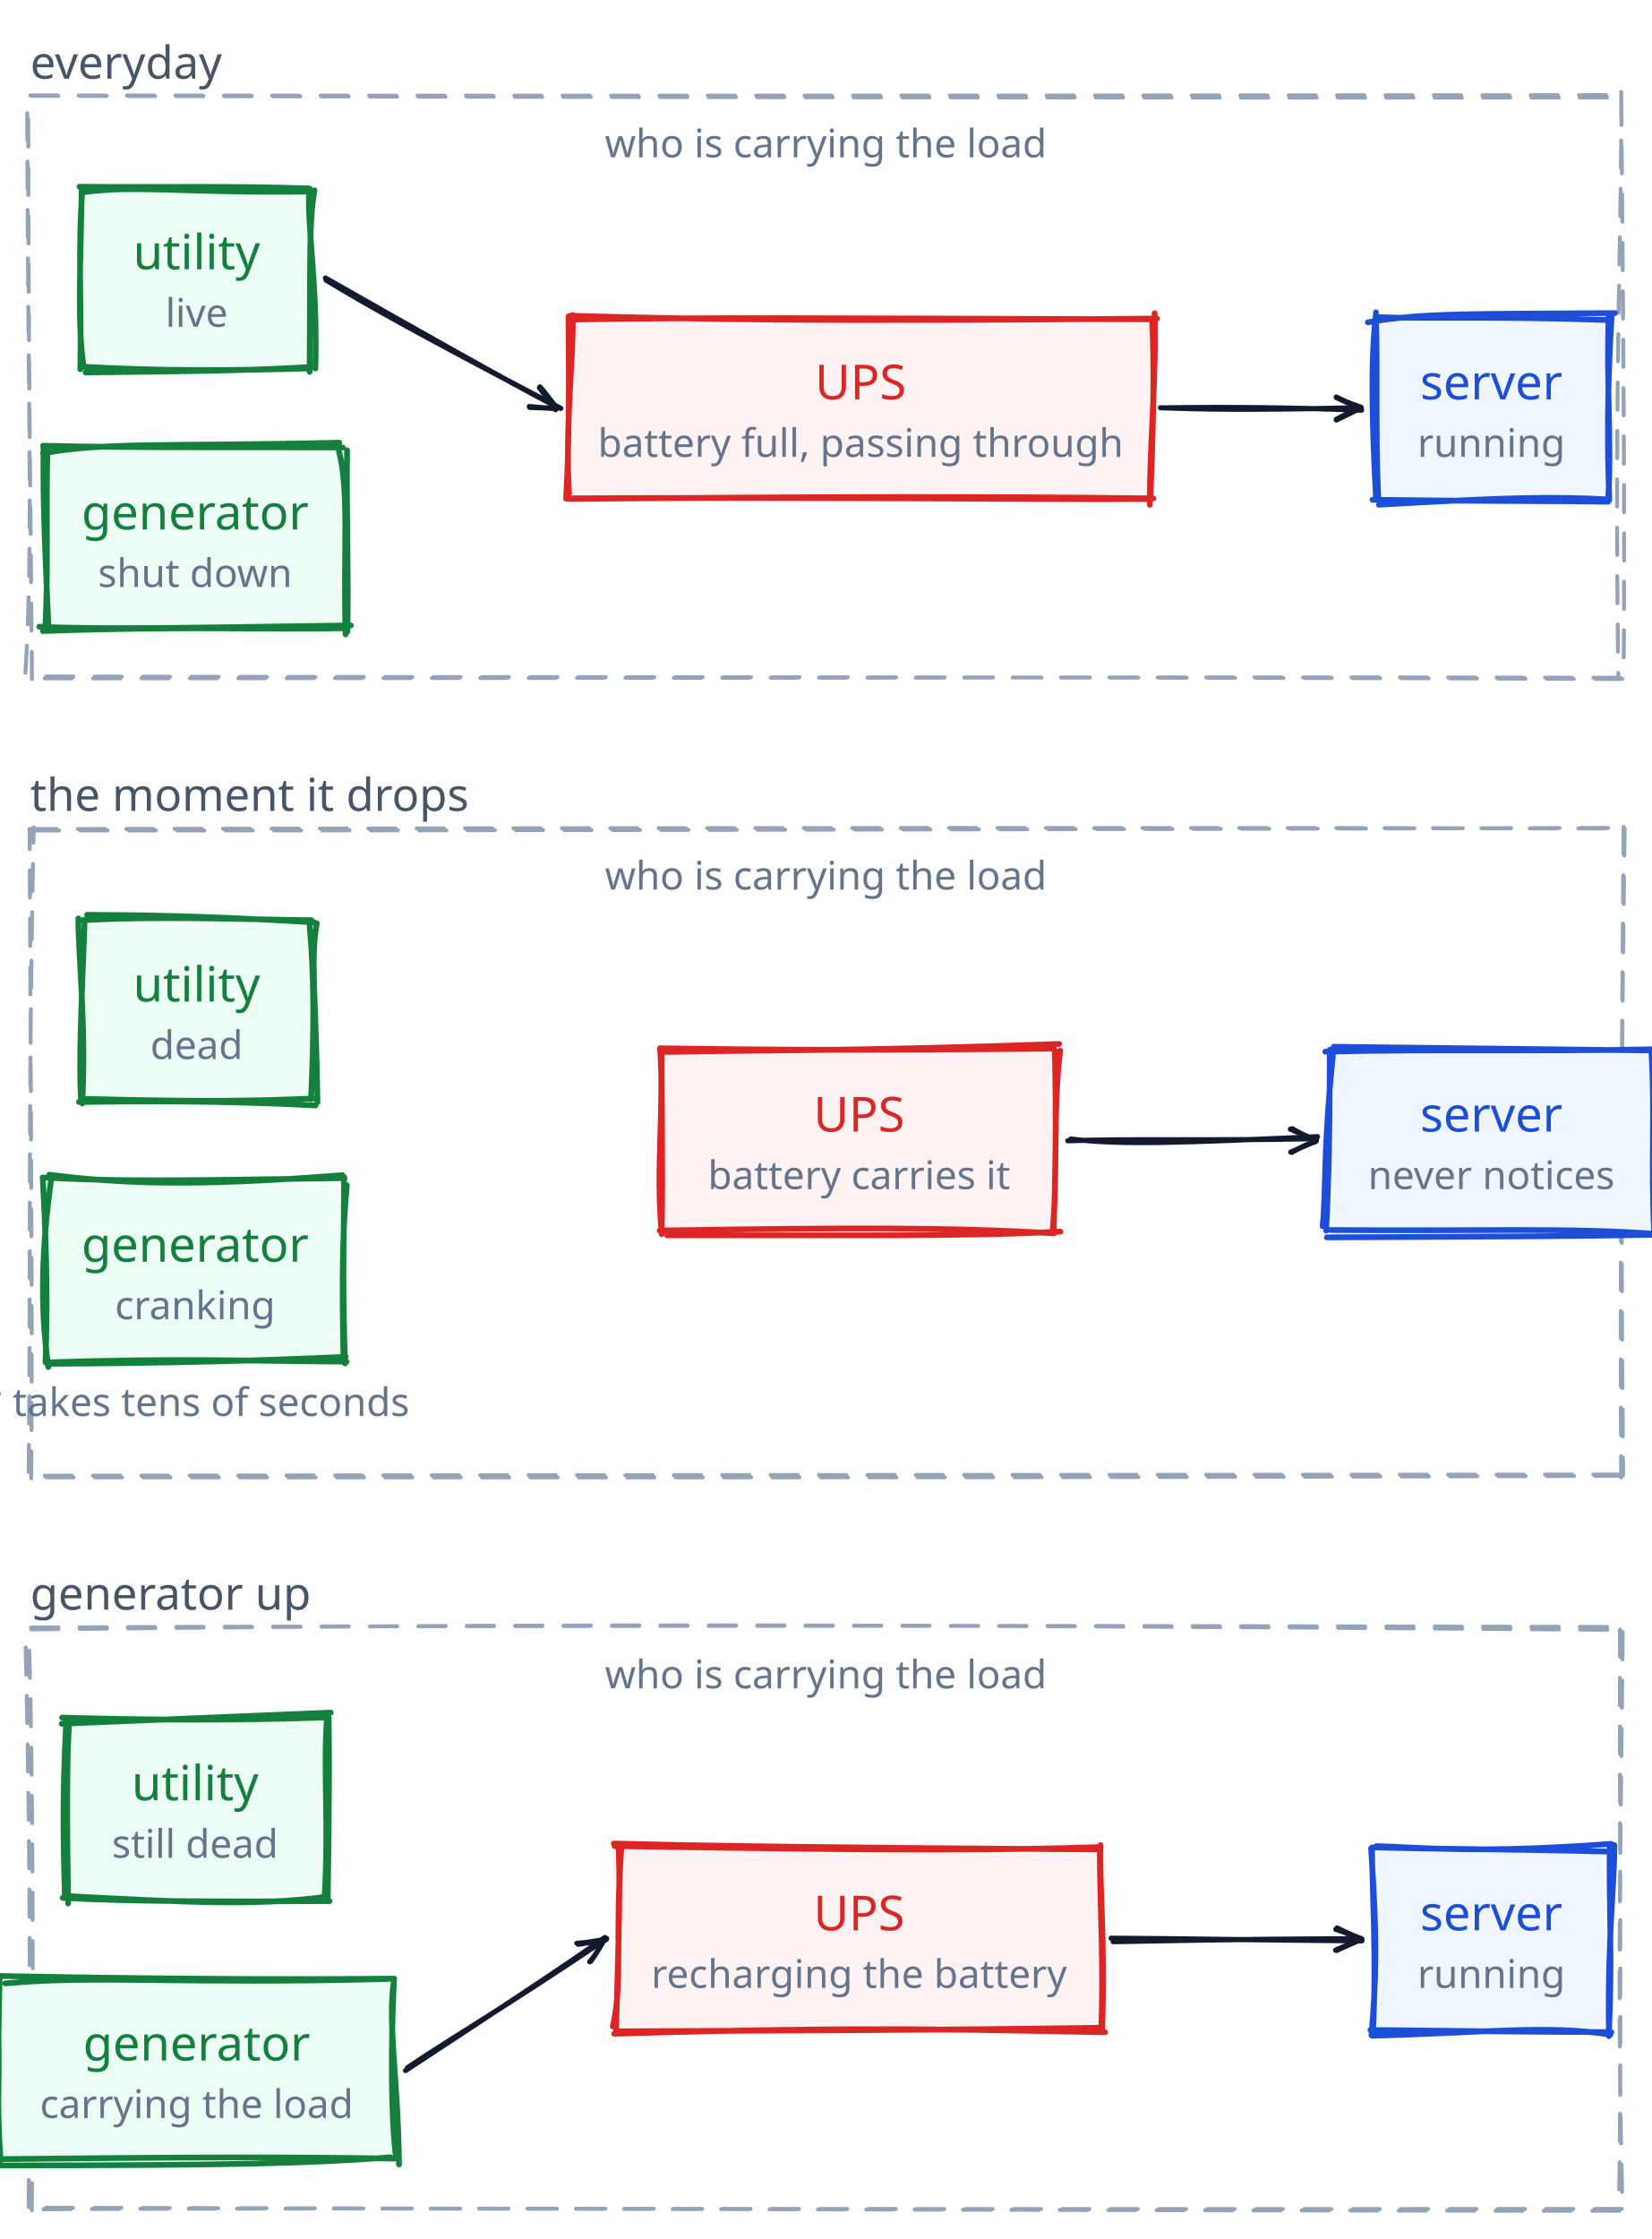
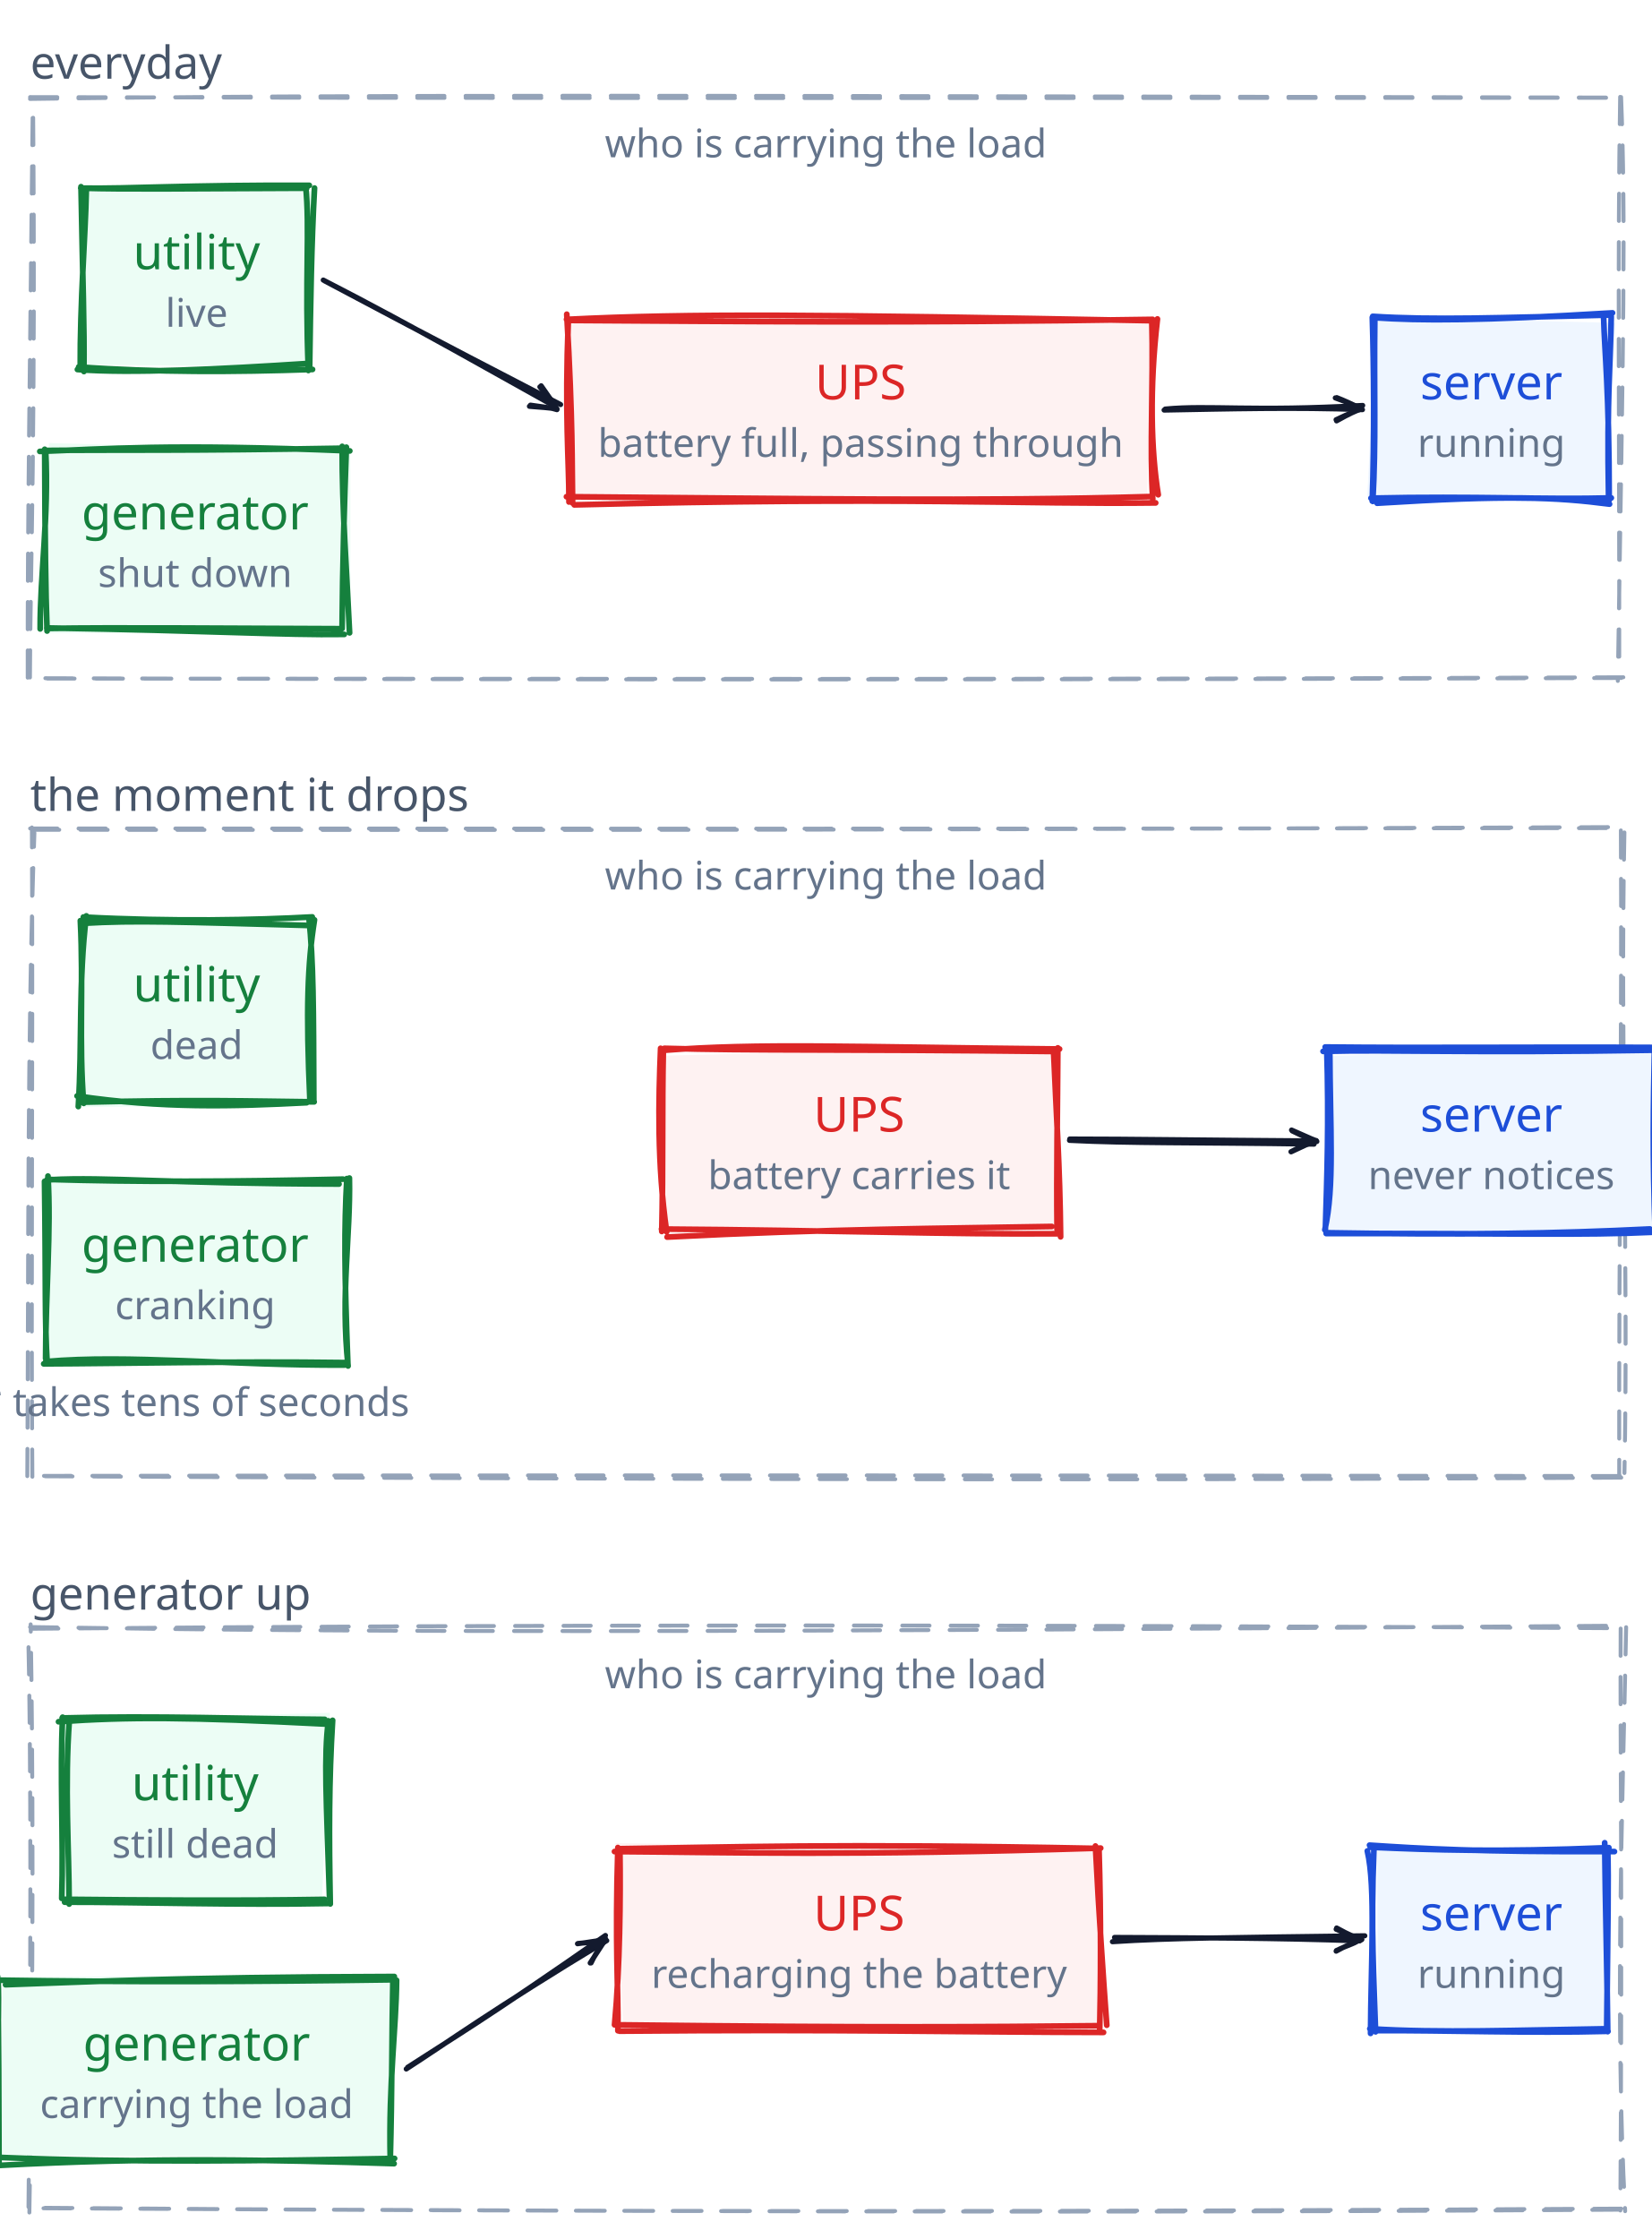
<svg xmlns="http://www.w3.org/2000/svg" viewBox="0 0 546 740" width="546" height="740" role="img" aria-label="normally the utility runs through the UPS to the server while the generator is off; the instant the utility drops the battery carries the load and the generator starts; once it is up the generator feeds the UPS and the battery recharges" font-family="Gaegu, ui-rounded, sans-serif" text-anchor="middle" preserveAspectRatio="xMidYMid meet">
  <text x="10" y="26" font-size="15" fill="#475569" text-anchor="start">everyday</text>
  <text x="10" y="268" font-size="15" fill="#475569" text-anchor="start">the moment it drops</text>
  <text x="10" y="532" font-size="15" fill="#475569" text-anchor="start">generator up</text>
-   <path d="M9.997 31.536 C132.071 31.653, 253.76 31.66, 536.108 31.436 M10.268 31.654 C188.207 32.062, 366.385 32.398, 535.85 32.208 M535.941 30.415 C536.23 75.301, 533.624 121.029, 534.962 222.985 M535.954 32.28 C536.614 103.827, 537.231 176.089, 536.738 224.133 M536.279 224.42 C351.677 223.607, 168.553 223.982, 9.457 223.565 M535.76 223.994 C430.281 223.731, 325.111 223.954, 9.692 224.225 M8.404 222.366 C11.059 179.718, 9.202 137.245, 8.98 31.987 M10.571 224.44 C10.132 170.224, 9.348 116.82, 9.329 32.648" fill="none" stroke="#94a3b8" stroke-width="1.3" stroke-linecap="round" stroke-linejoin="round" stroke-dasharray="9 7" />
+   <path d="M9.922 32.7 C117.149 31.157, 223.678 31.584, 536.48 32.263 M9.938 32.094 C140.601 32.491, 271.189 32.448, 535.871 32.321 M535.909 32.072 C537.442 72.255, 536.69 109.753, 534.82 225.049 M535.591 32.021 C534.702 85.244, 535.349 137.425, 535.288 223.422 M536.642 223.843 C358.976 224.646, 180.867 224.331, 9.516 224.268 M535.994 224.074 C348.476 224.759, 160.407 224.664, 9.787 224.142 M9.899 223.914 C10.054 184.571, 11.846 144.268, 10.918 32.769 M9.162 223.968 C9.061 171.737, 9.988 117.231, 10.857 32.019" fill="none" stroke="#94a3b8" stroke-width="1.3" stroke-linecap="round" stroke-linejoin="round" stroke-dasharray="9 7" />
  <text x="273" y="52" font-size="13" fill="#64748b">who is carrying the load</text>
-   <path d="M10.568 274.49 C117.685 274.472, 226.853 274.413, 536.402 273.614 M9.73 274.016 C215.692 273.581, 421.188 273.54, 535.877 273.813 M537.078 273.764 C536.51 322.725, 535.515 375.224, 536.566 487.588 M536.733 273.288 C536.206 346.068, 535.484 418.9, 535.921 488.294 M535.735 487.348 C340.618 487.477, 145.906 487.55, 9.95 487.728 M536.333 487.765 C416.237 488.204, 296.468 488.374, 9.835 488.259 M9.474 486.505 C10.235 425.315, 9.219 361.551, 11.156 273.435 M10.311 488.634 C10.723 442.545, 10.315 395.93, 9.807 274.162" fill="none" stroke="#94a3b8" stroke-width="1.3" stroke-linecap="round" stroke-linejoin="round" stroke-dasharray="9 7" />
+   <path d="M10.586 274.252 C119.43 274.244, 227.545 274.655, 535.61 273.357 M9.961 273.81 C146.867 273.813, 283.625 274.029, 536.009 273.685 M537.001 275.128 C535.603 344.989, 538.366 418.86, 537.009 486.832 M535.832 274.467 C536.219 339.989, 535.145 404.774, 535.283 487.514 M535.532 487.831 C360.914 487.654, 184.969 487.485, 10.526 487.789 M535.962 488.357 C405.566 489.139, 274.585 489.231, 10.272 487.895 M9.028 487.866 C9.476 415.362, 8.959 343.321, 11.37 275.274 M10.698 488.065 C10.19 422.293, 10.933 358.109, 10.549 273.484" fill="none" stroke="#94a3b8" stroke-width="1.3" stroke-linecap="round" stroke-linejoin="round" stroke-dasharray="9 7" />
  <text x="273" y="294" font-size="13" fill="#64748b">who is carrying the load</text>
-   <path d="M10.357 538.53 C128.763 537.161, 247.868 536.343, 535.97 538.687 M10.276 537.911 C145.679 537.306, 281.448 537.1, 536.269 537.727 M536.429 539.412 C535.941 599.173, 534.434 659.127, 536.394 730.169 M535.549 538.587 C535.362 613.898, 536.104 689.244, 535.17 729.182 M535.373 730.677 C328.635 730.618, 121.543 729.386, 10.045 730.203 M536.126 730.058 C367.438 730.147, 199.261 730.159, 9.794 729.67 M9.48 729.498 C9.629 683.749, 10.653 635.419, 8.357 537.986 M10.516 730.533 C11.018 657.119, 10.982 584.298, 9.476 538.803" fill="none" stroke="#94a3b8" stroke-width="1.3" stroke-linecap="round" stroke-linejoin="round" stroke-dasharray="9 7" />
+   <path d="M9.938 537.75 C118.007 539.493, 225.318 539.679, 535.847 537.298 M10.286 538.313 C179.015 536.807, 348.241 536.985, 536.184 538.136 M537.571 537.801 C536.335 601.141, 533.818 665.614, 537.243 730.803 M535.76 538.25 C535.526 578.501, 536.385 619.418, 535.654 730.579 M535.375 730.31 C419.507 731.078, 302.448 731.398, 10.509 729.825 M535.922 729.963 C364.298 730.949, 192.8 731.21, 10.014 729.655 M9.709 731.251 C11.188 652.745, 10.864 578.995, 10.135 536.854 M9.418 729.408 C10.194 654.254, 10.328 578.59, 9.29 537.849" fill="none" stroke="#94a3b8" stroke-width="1.3" stroke-linecap="round" stroke-linejoin="round" stroke-dasharray="9 7" />
  <text x="273" y="558" font-size="13" fill="#64748b">who is carrying the load</text>
-   <path d="M27.937 63.879 L104.206 61.846 L101.216 123.093 L25.083 122.399" fill="#ecfdf5" />
-   <path d="M27.022 63.611 C44.727 61.024, 61.402 63.923, 103.314 63.303 M26.282 61.718 C52.198 62.004, 75.6 61.382, 102.33 62.286 M102.184 63.382 C101.63 76.932, 105.002 93.032, 104.265 121.794 M103.964 62.894 C102.041 73.777, 102.656 86.42, 102.353 122.913 M101.082 121.381 C79.162 122.648, 59.049 122.722, 28.278 123.103 M102.59 121.762 C77.024 122.487, 53.434 122.697, 26.76 121.171 M27.634 121.254 C25.396 105.497, 26.759 86.669, 27 62.053 M26.56 122.041 C27.004 101.982, 25.659 81.038, 27.321 61.703" fill="none" stroke="#15803d" stroke-width="1.9" stroke-linecap="round" stroke-linejoin="round" />
+   <path d="M27.167 62.465 L104.402 63.15 L102.829 121.182 L26.145 120.539" fill="#ecfdf5" />
+   <path d="M26.7 62.184 C42.835 62.645, 61.345 62.325, 101.386 62.198 M26.814 62.181 C43.885 62.42, 60.153 61.102, 102.251 61.257 M101.037 61.367 C102.508 75.151, 100.713 92.366, 101.94 122.45 M103.973 62.153 C102.963 80.317, 102.654 100.556, 102.364 121.014 M101.891 120.12 C72.82 122.029, 43.024 123.488, 25.593 122.125 M103.313 122.102 C77.256 122.996, 51.654 123.102, 26.009 121.279 M26.53 121.9 C26.401 100.075, 28.291 76.733, 28.526 63.113 M27.743 122.792 C27.911 107.274, 27.377 94.269, 26.781 61.711" fill="none" stroke="#15803d" stroke-width="1.9" stroke-linecap="round" stroke-linejoin="round" />
  <text x="65" y="89" font-size="16" fill="#15803d">utility</text>
  <text x="65" y="108" font-size="13" fill="#64748b">live</text>
-   <path d="M15.618 148.491 L115.739 147.075 L114.92 207.401 L14.302 207.568" fill="#ecfdf5" />
-   <path d="M14.214 149.8 C35.366 146.022, 54.33 147.633, 112.16 146.301 M14.233 147.319 C47.981 148.103, 81.757 147.705, 113.32 147.903 M112.045 149.083 C115.522 162.593, 113.454 181.718, 114.252 209.689 M114.737 148.826 C114.449 168.009, 115.262 189.829, 114.837 208.767 M115.995 206.711 C75.287 207.243, 34.581 208.194, 13 207.132 M114.209 207.629 C88.61 208.218, 61.591 206.869, 14.163 208.563 M16.005 206.778 C15.067 185.416, 14.129 166.809, 14.387 148.031 M14.941 207.957 C16.045 188.29, 15.099 167.716, 15.715 147.974" fill="none" stroke="#15803d" stroke-width="1.9" stroke-linecap="round" stroke-linejoin="round" />
+   <path d="M16.172 146.415 L115.815 149.411 L115.849 208.786 L15.342 209.294" fill="#ecfdf5" />
+   <path d="M13.166 149.197 C34.473 148.438, 55.417 146.528, 115.633 149.031 M14.49 148.881 C39.187 148.617, 62.498 149.039, 113.664 148.133 M113.115 147.531 C113.047 168.667, 114.675 189.631, 115.565 209.16 M114.498 147.801 C113.811 166.963, 113.261 185.794, 113.083 207.744 M113.813 209.666 C93.939 209.963, 70.28 208.442, 15.474 207.541 M113.015 207.794 C76.861 207.679, 37.654 207.329, 15.812 207.703 M13.287 207.856 C13.219 189.76, 16.193 171.009, 15.093 148.815 M15.563 208.55 C15.042 194.198, 14.891 180.182, 14.781 148.493" fill="none" stroke="#15803d" stroke-width="1.9" stroke-linecap="round" stroke-linejoin="round" />
  <text x="64.5" y="175" font-size="16" fill="#15803d">generator</text>
  <text x="64.5" y="194" font-size="13" fill="#64748b">shut down</text>
-   <path d="M189.445 103.701 L382.537 104.745 L381.119 165.99 L186.746 166.145" fill="#fef2f2" />
-   <path d="M188.502 104.354 C229.794 105.455, 267.685 106.383, 382.466 105.281 M187.889 105.632 C230.058 104.875, 272.518 105.161, 381.13 105.54 M381.701 103.514 C382.288 124.91, 380.137 145.48, 380.08 166.855 M380.843 105.299 C381.469 118.094, 381.59 132.298, 380.31 164.516 M379.515 164.942 C330.496 165.13, 283.427 164.22, 189.257 164.693 M381.266 164.72 C325.987 164.053, 271.262 164.132, 187.72 164.901 M188.119 163.172 C186.741 139.878, 189.686 118.552, 189.323 104.115 M187.143 164.819 C188.274 144.953, 188.111 123.128, 187.926 104.574" fill="none" stroke="#dc2626" stroke-width="1.9" stroke-linecap="round" stroke-linejoin="round" />
+   <path d="M187.635 105.404 L381.523 104.961 L379.095 166.035 L187.529 165.668" fill="#fef2f2" />
+   <path d="M187.285 105.565 C227.909 103.539, 269.094 103.869, 380.526 105.994 M187.818 105.903 C244.032 106.23, 298.862 106.865, 381.06 105.559 M382.627 105.416 C379.962 128.466, 380.517 148.896, 382.894 163.508 M380.771 105.853 C381.332 126.263, 379.981 148.894, 381.08 164.886 M382.042 166.208 C338.227 166.777, 299.726 164.136, 189.837 166.86 M380.474 164.115 C324.373 165.743, 265.457 164.772, 187.266 164.167 M189.29 166.275 C189.047 153.096, 189.437 140.382, 187.365 103.855 M188.099 165.912 C188.059 151.1, 186.673 137.88, 187.87 105.935" fill="none" stroke="#dc2626" stroke-width="1.9" stroke-linecap="round" stroke-linejoin="round" />
  <text x="284.5" y="132" font-size="16" fill="#dc2626">UPS</text>
  <text x="284.5" y="151" font-size="13" fill="#64748b">battery full, passing through</text>
-   <path d="M453.611 106.166 L532.939 103.895 L533.948 163.172 L453.891 166.684" fill="#eff6ff" />
-   <path d="M452.201 106.537 C470.545 103.25, 487.862 103.858, 533.852 103.478 M454.702 104.812 C473.505 105.459, 491.795 104.427, 532.381 105.797 M532.738 104.881 C531.276 128.061, 531.33 149.846, 532.021 165.304 M531.816 104.453 C530.951 125.41, 532.764 145.854, 531.674 164.53 M531.406 165.062 C512.913 163.981, 495.645 164.531, 455.85 166.818 M531.579 165.822 C515.367 165.545, 496.166 165.73, 453.729 165.18 M455.648 165.072 C454.622 143.952, 455.457 123.285, 454.848 103.228 M454.886 164.611 C453.705 143.227, 453.008 120.397, 454.706 105.285" fill="none" stroke="#1d4ed8" stroke-width="1.9" stroke-linecap="round" stroke-linejoin="round" />
+   <path d="M454.883 104.834 L533.985 106.71 L531.311 165.662 L452.003 163.939" fill="#eff6ff" />
+   <path d="M454.148 104.985 C469.749 106.065, 489.279 106.055, 533.059 103.408 M453.804 104.555 C473.84 105.832, 495.635 105.01, 531.653 104.137 M530.135 105.04 C530.442 116.427, 531.971 129.15, 531.972 165.322 M532.64 104.613 C532.44 119.06, 531.153 131.291, 531.757 164.077 M532.086 166.615 C514.311 164.305, 498.601 163.616, 455.244 166.315 M532.664 164.565 C510.403 165.157, 487.816 163.885, 453.219 164.64 M453.825 165.715 C454.931 146.016, 454.171 129.361, 454.481 105.109 M453.645 165.603 C454.367 144.307, 454.163 121.208, 453.666 104.908" fill="none" stroke="#1d4ed8" stroke-width="1.9" stroke-linecap="round" stroke-linejoin="round" />
  <text x="493" y="132" font-size="16" fill="#1d4ed8">server</text>
  <text x="493" y="151" font-size="13" fill="#64748b">running</text>
-   <path d="M26.989 305.413 L103.98 305.518 L102.484 364.979 L27.499 364.926" fill="#ecfdf5" />
-   <path d="M28.794 302.348 C44.048 302.491, 61.989 302.375, 103.976 304.839 M26.22 304.196 C52.728 302.734, 75.839 303.808, 102.911 304.132 M104.729 305.153 C102.569 316.961, 104.495 330.666, 104.947 364.243 M102.253 304.841 C103.959 322.231, 103.822 340.656, 102.84 363.286 M104.321 365.357 C72.757 363.691, 44.392 363.96, 26.104 364.219 M103.632 363.059 C85.668 363.808, 69.181 364.259, 27.578 363.172 M27.185 364.713 C28.57 339.24, 25.83 315.325, 25.88 303.546 M26.743 363.191 C26.155 350.583, 26.704 336.971, 27.995 303.982" fill="none" stroke="#15803d" stroke-width="1.9" stroke-linecap="round" stroke-linejoin="round" />
+   <path d="M27.093 302.342 L103.527 303.757 L102.193 365.172 L27.385 365.9" fill="#ecfdf5" />
+   <path d="M27.716 305.141 C44.537 304.148, 59.317 304.724, 101.454 305.853 M27.561 303.088 C57.116 304.668, 84.547 304.076, 103.225 303.047 M103.961 304.022 C101.689 318.455, 101.089 333.446, 102.474 364.142 M102.114 303.19 C103.66 318.264, 103.62 332.778, 103.737 363.806 M101.396 364.446 C77.294 365.685, 53.391 366.389, 25.477 362.228 M103.854 364.164 C83.004 363.935, 64.926 363.35, 26.173 364.301 M25.885 365.722 C27.214 344.598, 25.891 323.949, 28.544 302.704 M27.67 364.66 C26.041 344.664, 27.643 325.886, 26.562 304.291" fill="none" stroke="#15803d" stroke-width="1.9" stroke-linecap="round" stroke-linejoin="round" />
  <text x="65" y="331" font-size="16" fill="#15803d">utility</text>
  <text x="65" y="350" font-size="13" fill="#64748b">dead</text>
-   <path d="M14.425 391.451 L114.077 391.553 L113.69 450.804 L15.118 451.61" fill="#ecfdf5" />
-   <path d="M16.287 388.243 C38.537 391.075, 62.962 392.384, 113.164 388.385 M14.076 389.168 C37.306 390.515, 58.755 390.232, 113.893 389.372 M114.645 391.703 C113.25 407.291, 112.998 421.734, 113.546 448.354 M113.725 389.025 C113.766 407.11, 113.077 423.866, 114.078 450.623 M114.253 448.447 C84.681 449.744, 58.427 450.489, 15.59 450.755 M114.56 450.024 C86.481 449.912, 58.821 448.758, 15.283 450.308 M15.986 451.816 C13.077 431.399, 13.88 411.887, 16.943 389.53 M15.042 450.251 C15.522 433.708, 15.774 419.729, 14.147 389.65" fill="none" stroke="#15803d" stroke-width="1.9" stroke-linecap="round" stroke-linejoin="round" />
+   <path d="M13.86 389.143 L112.595 389.497 L112.815 450.029 L15.526 449.44" fill="#ecfdf5" />
+   <path d="M16.716 389.901 C35.568 388.895, 55.387 391.181, 112.07 391.328 M15.581 389.803 C45.643 390.693, 75.936 390.593, 113.388 389.713 M115.503 389.351 C115.911 408.465, 112.533 427.415, 115.066 451.458 M114.664 389.531 C113.75 405.809, 113.849 420.771, 114.994 450.749 M113.879 451.159 C76.586 451.34, 42.403 447.577, 15.113 450 M113.871 450.343 C76.326 449.841, 40.112 450.67, 14.456 450.757 M15.08 448.98 C15.075 427.135, 16.954 406.701, 15.852 388.703 M15.609 450.764 C14.741 436.883, 15.175 423.978, 14.726 390.464" fill="none" stroke="#15803d" stroke-width="1.9" stroke-linecap="round" stroke-linejoin="round" />
  <text x="64.5" y="417" font-size="16" fill="#15803d">generator</text>
  <text x="64.5" y="436" font-size="13" fill="#64748b">cranking</text>
  <text x="64.5" y="468" font-size="13" fill="#64748b">* takes tens of seconds</text>
-   <path d="M217.34 346.186 L349.086 347.039 L348.06 408.495 L219.886 406.994" fill="#fef2f2" />
-   <path d="M218.527 347.714 C250.944 346.983, 280.165 347.506, 350.175 345.044 M219.028 346.473 C251.878 346.976, 286.508 347.182, 348.373 346.571 M350.455 347.241 C347.985 367.703, 349.79 389.346, 347.872 407.623 M348.691 347.155 C349.287 369.237, 348.821 392.285, 348.313 407.236 M350.558 407.06 C318.562 408.714, 285.868 408.193, 220.591 408.269 M348.458 407.636 C314.752 405.582, 280.929 405.683, 218.054 406.7 M218.771 407.804 C216.667 387.277, 219.667 365.334, 218.201 346.398 M218.744 407.914 C219.149 384.716, 218.642 361.79, 218.75 347.114" fill="none" stroke="#dc2626" stroke-width="1.9" stroke-linecap="round" stroke-linejoin="round" />
+   <path d="M218.781 348.899 L350.499 345.909 L350.461 408.808 L219.621 406.69" fill="#fef2f2" />
+   <path d="M219.161 347.151 C250.891 344.681, 280.862 346.03, 350.268 346.704 M219.614 346.477 C248.49 347.32, 278.381 346.713, 348.061 347.519 M348.321 348.032 C349.146 367.827, 350.4 385.522, 350.614 408.775 M349.698 346.328 C349.598 366.462, 349.227 386.974, 349.447 406.289 M347.698 405.352 C312.967 405.995, 274.031 406.103, 220.53 408.858 M349.536 407.758 C313.106 408.05, 277.076 406.619, 218.675 406.208 M220.381 407.129 C217.168 384.49, 217.697 363.453, 218.387 346.472 M218.774 407.001 C219.262 386.04, 218.867 365.835, 219.291 346.962" fill="none" stroke="#dc2626" stroke-width="1.9" stroke-linecap="round" stroke-linejoin="round" />
  <text x="284" y="374" font-size="16" fill="#dc2626">UPS</text>
  <text x="284" y="393" font-size="13" fill="#64748b">battery carries it</text>
-   <path d="M439.328 348.223 L548.715 346.414 L546.906 408.464 L440.856 408.648" fill="#eff6ff" />
-   <path d="M440.923 345.964 C463.919 346.244, 486.233 346.459, 546.056 347.183 M438.12 347.59 C473.028 346.697, 508.546 347.609, 546.046 346.792 M545.951 348.072 C547.124 366.345, 545.729 386.433, 546.855 407.514 M547.181 346.776 C547.253 368.63, 546.709 389.458, 546.788 406.847 M546.434 408.109 C520.646 408.617, 493.791 408.709, 438.636 408.957 M547.895 407.842 C518.114 405.674, 490.101 406.942, 439.755 406.52 M437.244 405.263 C438.505 392.283, 437.261 381.037, 440.79 347.275 M438.405 406.716 C439.265 389.83, 439.582 374.539, 439.596 346.935" fill="none" stroke="#1d4ed8" stroke-width="1.9" stroke-linecap="round" stroke-linejoin="round" />
+   <path d="M440.416 348.959 L546.443 345.778 L547.475 407.245 L437.939 406.504" fill="#eff6ff" />
+   <path d="M437.382 347.479 C460.2 346.877, 485.127 348.108, 546.511 347.096 M438.081 346.042 C471.644 346.402, 505.229 345.97, 546.633 346.179 M547.889 347.547 C547.569 366.137, 548.43 384.03, 548.427 406.275 M546.936 346.502 C546.586 364.544, 546.204 381.561, 547.206 407.965 M545.434 406.181 C514.367 407.719, 484.082 408.202, 438.404 407.427 M547.394 407.226 C522.723 408.39, 499.61 407.576, 438.41 407.688 M437.964 406.465 C441.225 392.164, 439.679 373.086, 439.599 346.518 M438.141 406.365 C438.653 389.191, 439.352 371.205, 438.588 346.043" fill="none" stroke="#1d4ed8" stroke-width="1.9" stroke-linecap="round" stroke-linejoin="round" />
  <text x="493" y="374" font-size="16" fill="#1d4ed8">server</text>
  <text x="493" y="393" font-size="13" fill="#64748b">never notices</text>
-   <path d="M20.353 566.079 L107.975 567.999 L108.959 626.042 L22.785 627.227" fill="#ecfdf5" />
-   <path d="M20.394 569.7 C40.529 568.837, 57.573 568.231, 109.355 566.02 M20.532 567.688 C48.985 568.475, 76.581 568.707, 107.92 567.621 M108.028 568.431 C106.885 586.627, 108.738 602.028, 107.292 627.395 M108.658 567.514 C108.803 580.964, 108.866 593.565, 108.338 628.428 M107.091 626.977 C84.334 629.957, 61.49 628.708, 22.012 626.654 M108.956 628.319 C75.921 628.513, 41.773 628.509, 20.71 627.245 M22.54 629.139 C22.103 605.48, 21.98 579.601, 22.904 569.322 M21.44 627.295 C21.19 613.378, 20.313 598.158, 21.944 568.043" fill="none" stroke="#15803d" stroke-width="1.9" stroke-linecap="round" stroke-linejoin="round" />
+   <path d="M21.029 568.603 L109.058 566.084 L106.503 626.55 L21.176 629.703" fill="#ecfdf5" />
+   <path d="M19.35 569.043 C42.15 567.445, 61.872 567.463, 108.143 569.836 M20.546 567.798 C51.29 566.962, 81.99 568.094, 107.36 568.266 M109.957 568.579 C108.723 588.51, 108.749 606.933, 109.175 629.259 M108.555 568.747 C107.051 580.56, 107.855 594.131, 108.946 627.494 M108.457 629.104 C78.758 629.715, 46.173 628.643, 21.365 628.677 M107.278 627.744 C78.279 628.244, 47.086 627.985, 21.515 627.733 M22.864 629.303 C22.836 611.042, 21.313 590.151, 22.946 568.337 M20.409 627.422 C20.994 606.972, 19.755 586.788, 20.699 567.538" fill="none" stroke="#15803d" stroke-width="1.9" stroke-linecap="round" stroke-linejoin="round" />
  <text x="64.5" y="595" font-size="16" fill="#15803d">utility</text>
  <text x="64.5" y="614" font-size="13" fill="#64748b">still dead</text>
-   <path d="M0.119 654.333 L131.848 654.885 L130.931 712.669 L-0.235 715.283" fill="#ecfdf5" />
-   <path d="M1.744 655.517 C31.786 652.755, 59.123 655.841, 128.286 654.058 M-0.341 653.064 C46.924 653.98, 92.087 654.317, 129.669 653.949 M130.313 653.915 C127.993 669.195, 131.473 683.682, 131.917 715.372 M130.229 654.536 C129.203 675.907, 129.183 700.038, 130.952 713.344 M129.145 713.001 C101.59 715.092, 75.728 715.642, -0.208 715.699 M130.871 713.426 C86.701 712.696, 44.146 713.162, 0.219 713.598 M-1.161 712.929 C-0.524 694.755, 0.358 672.916, -1.676 652.1 M0.201 713.938 C-0.838 700.147, -0.832 684.997, -0.116 653.009" fill="none" stroke="#15803d" stroke-width="1.9" stroke-linecap="round" stroke-linejoin="round" />
+   <path d="M0.917 653.456 L128.974 652.496 L129.404 712.914 L0.192 712.366" fill="#ecfdf5" />
+   <path d="M1.849 655.958 C26.099 655.186, 55.248 653.442, 130.355 653.251 M-0.843 654.449 C42.043 655.136, 83.216 654.978, 129.494 654.327 M131.098 654.477 C130.981 670.584, 128.441 687.606, 129.012 713.951 M129.895 653.534 C129.515 671.261, 129.64 690.463, 129 714.331 M130.278 715.094 C89.592 713.825, 51.054 712.924, -0.766 715.703 M130.441 713.375 C86.783 714.208, 43.693 714.798, -0.065 713.037 M-0.908 713.677 C-1.835 692.08, -0.027 668.444, -0.617 654.778 M-0.33 714.798 C-0.456 694.098, -0.326 672.976, -0.815 653.225" fill="none" stroke="#15803d" stroke-width="1.9" stroke-linecap="round" stroke-linejoin="round" />
  <text x="65" y="681" font-size="16" fill="#15803d">generator</text>
  <text x="65" y="700" font-size="13" fill="#64748b">carrying the load</text>
-   <path d="M202.352 610.289 L365.492 612.546 L365.355 672.721 L205.546 671.276" fill="#fef2f2" />
-   <path d="M202.901 609.297 C236.079 610.126, 273.114 610.638, 363.106 611.253 M203.197 610.148 C259.779 610.995, 317.621 612.08, 363.837 610.446 M363.813 609.798 C363.362 623.324, 365.329 638.775, 364.367 671.053 M363.553 610.584 C363.633 629.835, 364.945 650.717, 363.994 671.682 M365.307 671.668 C326.9 670.999, 288.218 669.546, 203.036 672.17 M363.615 670.18 C304.788 671.062, 245.149 671.15, 204.15 671.361 M202.589 669.748 C205.948 654.943, 203.207 640.946, 205.39 610.781 M203.676 671.144 C204.14 649.393, 205.187 627.175, 204.544 611.286" fill="none" stroke="#dc2626" stroke-width="1.9" stroke-linecap="round" stroke-linejoin="round" />
+   <path d="M203.461 609.168 L362.417 611.27 L362.769 669.903 L205.945 669.147" fill="#fef2f2" />
+   <path d="M203.142 611.952 C242.424 612.215, 280.693 613.428, 363.865 610.81 M204.488 611.013 C239.858 610.549, 275.827 609.18, 363.275 610.919 M362.126 610.116 C363.263 632.635, 364.799 654.792, 365.878 669.339 M363.306 611.075 C364.005 633.398, 363.872 656.821, 363.531 671.1 M363.084 669.508 C325.743 669.896, 287.799 670.173, 205.08 669.229 M364.807 671.714 C320.859 671.682, 278.402 670.643, 204.793 671.308 M203.158 669.217 C204.994 649.442, 205.118 627.217, 204.941 612.209 M204.27 671.17 C204.425 657.728, 203.266 642.819, 204.254 610.633" fill="none" stroke="#dc2626" stroke-width="1.9" stroke-linecap="round" stroke-linejoin="round" />
  <text x="284" y="638" font-size="16" fill="#dc2626">UPS</text>
  <text x="284" y="657" font-size="13" fill="#64748b">recharging the battery</text>
-   <path d="M454.763 610.642 L530.136 610.931 L531.206 670.574 L455.183 670.736" fill="#eff6ff" />
-   <path d="M455.027 610.15 C469.88 610.533, 487.533 612.715, 532.619 609.408 M453.679 610.555 C474.299 611.155, 495.741 611.056, 531.833 611.965 M533.68 609.798 C533.688 623.798, 531.37 639.956, 531.891 672.948 M532.13 610.622 C531.892 629.028, 533.024 646.603, 531.883 671.959 M532.345 672.476 C512.029 669.139, 489.872 671.856, 453.731 672.839 M532.655 671.625 C509.051 671.556, 487.212 671.334, 453.041 670.917 M453.389 672.693 C454.759 655.389, 455.493 643.132, 453.255 610.838 M453.883 671.498 C455.101 648.28, 453.625 624.161, 453.563 611.146" fill="none" stroke="#1d4ed8" stroke-width="1.9" stroke-linecap="round" stroke-linejoin="round" />
+   <path d="M455.169 611.631 L532.271 610.521 L532.386 670.127 L455.598 671.619" fill="#eff6ff" />
+   <path d="M452.739 609.836 C469.949 610.963, 488.162 612.119, 533.697 611.954 M453.004 610.527 C474.506 611.445, 494.212 612.17, 531.86 610.661 M530.482 609.037 C530.7 630.471, 531.243 649.226, 531.471 671.466 M531.474 610.808 C531.822 622.399, 531.507 635.142, 531.152 670.267 M530.341 670.532 C502.478 670.934, 475.914 671.978, 452.838 670.506 M531.581 671.356 C505.223 672.058, 478.095 670.994, 454.201 671.122 M453.081 672.041 C453.183 649.39, 454.833 623.638, 452.011 611.754 M454.742 671.532 C454.211 654.399, 453.121 637.658, 454.189 611.374" fill="none" stroke="#1d4ed8" stroke-width="1.9" stroke-linecap="round" stroke-linejoin="round" />
  <text x="493" y="638" font-size="16" fill="#1d4ed8">server</text>
  <text x="493" y="657" font-size="13" fill="#64748b">running</text>
-   <path d="M107.79 92.569 C122.551 101.508, 138.483 110.389, 185.399 134.979 M107.56 91.872 C138.333 109.378, 167.884 126.101, 184.223 134.531" fill="none" stroke="#131A2E" stroke-width="1.7" stroke-linecap="round" stroke-linejoin="round" />
-   <path d="M183.642 135.424 C183.276 133.733, 181.346 132.319, 178.308 128.12 M184.157 135.004 C181.93 132.174, 179.931 129.369, 178.503 127.868" fill="none" stroke="#131A2E" stroke-width="1.7" stroke-linecap="round" stroke-linejoin="round" />
-   <path d="M183.983 134.593 C181.927 134.908, 179.838 134.846, 175.096 134.643 M183.896 135.003 C181.923 135.013, 179.907 134.813, 174.959 134.362" fill="none" stroke="#131A2E" stroke-width="1.7" stroke-linecap="round" stroke-linejoin="round" />
-   <path d="M383.617 134.768 C397.422 135.204, 409.925 135.661, 449.23 134.751 M385.225 134.799 C406.184 134.476, 428.153 134.726, 450.129 135.575" fill="none" stroke="#131A2E" stroke-width="1.7" stroke-linecap="round" stroke-linejoin="round" />
-   <path d="M449.883 134.578 C447.832 133.776, 446.472 133.585, 441.742 131.218 M449.965 135.202 C447.048 133.89, 444.315 132.542, 441.769 131.375" fill="none" stroke="#131A2E" stroke-width="1.7" stroke-linecap="round" stroke-linejoin="round" />
-   <path d="M449.802 135.175 C447.572 135.563, 445.785 136.462, 441.749 138.593 M450.019 134.776 C446.809 136.372, 443.82 137.864, 441.775 138.813" fill="none" stroke="#131A2E" stroke-width="1.7" stroke-linecap="round" stroke-linejoin="round" />
-   <path d="M353.969 376.449 C370.307 378.429, 389.595 377.739, 435.549 375.68 M352.986 377.022 C376.464 376.308, 399.586 377.079, 435.241 376.337" fill="none" stroke="#131A2E" stroke-width="1.7" stroke-linecap="round" stroke-linejoin="round" />
-   <path d="M434.993 377.019 C433.699 376.011, 431.695 375.739, 427.202 373.035 M434.889 376.817 C432.852 375.834, 430.508 374.924, 426.569 373.199" fill="none" stroke="#131A2E" stroke-width="1.7" stroke-linecap="round" stroke-linejoin="round" />
-   <path d="M434.767 377.405 C432.694 377.891, 431.172 378.572, 427.033 380.858 M435.146 377.112 C431.77 378.497, 428.711 379.924, 426.695 380.776" fill="none" stroke="#131A2E" stroke-width="1.7" stroke-linecap="round" stroke-linejoin="round" />
-   <path d="M134.712 683.399 C149.239 673.526, 163.788 665.422, 200.571 640.687 M134.061 684.327 C159.997 667.248, 186.219 650.221, 199.952 640.345" fill="none" stroke="#131A2E" stroke-width="1.7" stroke-linecap="round" stroke-linejoin="round" />
-   <path d="M200.324 641.119 C197.866 641.142, 195.619 641.971, 190.694 642.27 M200.067 641.062 C197.103 641.713, 193.615 642.188, 191.159 642.603" fill="none" stroke="#131A2E" stroke-width="1.7" stroke-linecap="round" stroke-linejoin="round" />
-   <path d="M199.672 641.43 C198.572 642.805, 198.084 644.352, 195.27 648.226 M199.855 641.088 C198.191 643.651, 196.976 646.114, 194.94 648.385" fill="none" stroke="#131A2E" stroke-width="1.7" stroke-linecap="round" stroke-linejoin="round" />
-   <path d="M367.985 641.736 C384.519 641.483, 403.51 640.9, 449.441 640.752 M367.312 640.589 C390.32 640.697, 413.036 641.184, 450.211 641.459" fill="none" stroke="#131A2E" stroke-width="1.7" stroke-linecap="round" stroke-linejoin="round" />
-   <path d="M449.966 640.715 C448.195 640.458, 446.507 639.24, 441.589 637.657 M450.166 640.781 C448.296 640.071, 446.668 639.493, 441.981 637.193" fill="none" stroke="#131A2E" stroke-width="1.7" stroke-linecap="round" stroke-linejoin="round" />
-   <path d="M450.23 641.036 C448.471 641.577, 446.841 642.153, 441.521 644.54 M449.964 641.033 C447.692 641.96, 445.684 642.901, 441.801 644.644" fill="none" stroke="#131A2E" stroke-width="1.7" stroke-linecap="round" stroke-linejoin="round" />
+   <path d="M107.33 92.841 C124.299 101.813, 137.873 109.169, 185.327 133.711 M106.868 92.563 C137.532 108.29, 166.426 124.902, 183.525 134.37" fill="none" stroke="#131A2E" stroke-width="1.7" stroke-linecap="round" stroke-linejoin="round" />
+   <path d="M184.134 135.168 C182.832 133.083, 181.85 131.732, 178.9 127.501 M183.936 135.015 C182.636 133.297, 181.536 131.559, 178.48 127.869" fill="none" stroke="#131A2E" stroke-width="1.7" stroke-linecap="round" stroke-linejoin="round" />
+   <path d="M184.104 135.389 C182.23 134.77, 180.705 134.678, 175.362 133.904 M183.824 135.064 C181.408 134.817, 178.6 134.521, 175.024 134.288" fill="none" stroke="#131A2E" stroke-width="1.7" stroke-linecap="round" stroke-linejoin="round" />
+   <path d="M385.199 135.198 C399.748 133.823, 413.969 136.063, 450.475 133.999 M384.831 135.53 C405.98 135.152, 428.215 134.562, 450.4 135.392" fill="none" stroke="#131A2E" stroke-width="1.7" stroke-linecap="round" stroke-linejoin="round" />
+   <path d="M449.953 135.198 C448.459 134.182, 446.619 133.431, 441.429 131.511 M449.87 135.049 C446.998 133.577, 444.055 132.234, 441.892 131.417" fill="none" stroke="#131A2E" stroke-width="1.7" stroke-linecap="round" stroke-linejoin="round" />
+   <path d="M449.677 135.301 C448.172 135.805, 446.028 136.733, 441.837 139.101 M449.843 135.124 C448.027 135.979, 446.594 136.368, 441.688 138.722" fill="none" stroke="#131A2E" stroke-width="1.7" stroke-linecap="round" stroke-linejoin="round" />
+   <path d="M353.553 376.896 C373.945 377.922, 393.564 377.53, 434.395 378.143 M353.632 376.454 C374.869 376.456, 395.189 376.82, 435.043 377.082" fill="none" stroke="#131A2E" stroke-width="1.7" stroke-linecap="round" stroke-linejoin="round" />
+   <path d="M434.704 376.947 C433.067 376.398, 431.418 375.899, 427.158 373.765 M435.015 376.964 C432.923 376.203, 431.23 375.305, 426.963 373.481" fill="none" stroke="#131A2E" stroke-width="1.7" stroke-linecap="round" stroke-linejoin="round" />
+   <path d="M435.333 377.256 C433.077 377.871, 431.316 378.213, 426.769 380.657 M435.181 377.007 C432.906 377.807, 430.483 378.931, 426.814 380.685" fill="none" stroke="#131A2E" stroke-width="1.7" stroke-linecap="round" stroke-linejoin="round" />
+   <path d="M134.766 683.248 C148.319 674.428, 161.37 666.788, 200.144 639.681 M134.298 683.811 C148.468 674.684, 162.447 664.421, 200.576 641.379" fill="none" stroke="#131A2E" stroke-width="1.7" stroke-linecap="round" stroke-linejoin="round" />
+   <path d="M200.146 640.743 C198.036 641.545, 196.498 641.922, 191.057 642.33 M200.165 641.139 C196.887 641.456, 194.231 642.016, 190.911 642.413" fill="none" stroke="#131A2E" stroke-width="1.7" stroke-linecap="round" stroke-linejoin="round" />
+   <path d="M199.608 641.258 C199.336 642.862, 197.523 644.217, 195.395 648.761 M200.144 641.015 C198.873 642.913, 197.871 644.645, 195.11 648.784" fill="none" stroke="#131A2E" stroke-width="1.7" stroke-linecap="round" stroke-linejoin="round" />
+   <path d="M367.755 641.74 C386.829 640.5, 408.355 640.351, 451.174 639.785 M368.443 640.329 C395.356 640.473, 421.557 640.465, 449.505 641.476" fill="none" stroke="#131A2E" stroke-width="1.7" stroke-linecap="round" stroke-linejoin="round" />
+   <path d="M450.112 641.082 C447.973 640.127, 446.369 639.801, 441.712 637.622 M450.012 640.825 C448.019 640.349, 446.173 639.587, 441.868 637.209" fill="none" stroke="#131A2E" stroke-width="1.7" stroke-linecap="round" stroke-linejoin="round" />
+   <path d="M449.567 640.764 C448.602 642.217, 445.971 642.613, 441.786 644.674 M450.162 640.93 C447.153 642.186, 444.719 643.183, 441.703 644.868" fill="none" stroke="#131A2E" stroke-width="1.7" stroke-linecap="round" stroke-linejoin="round" />
</svg>
